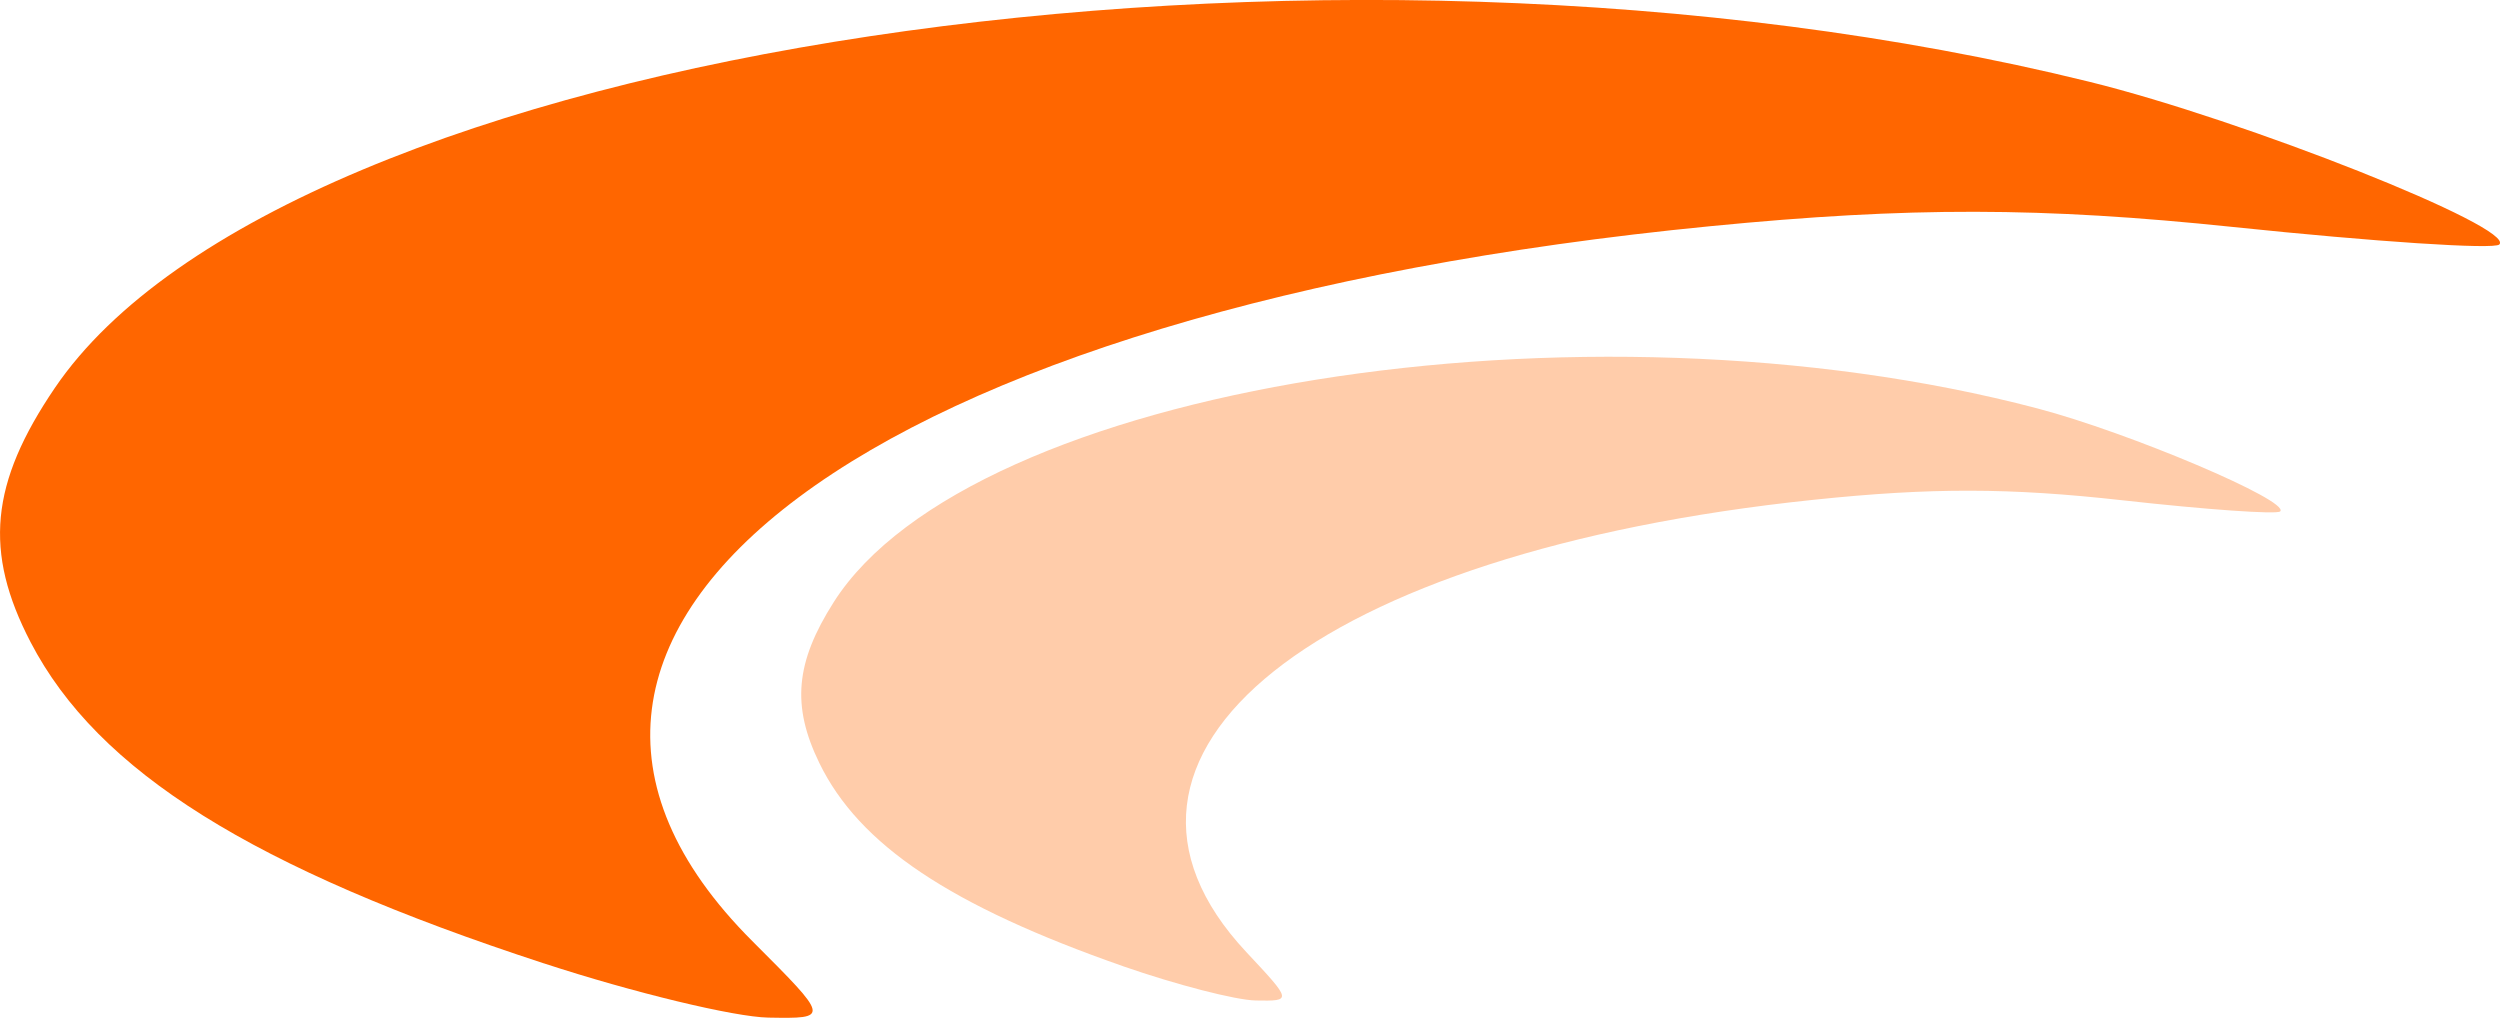
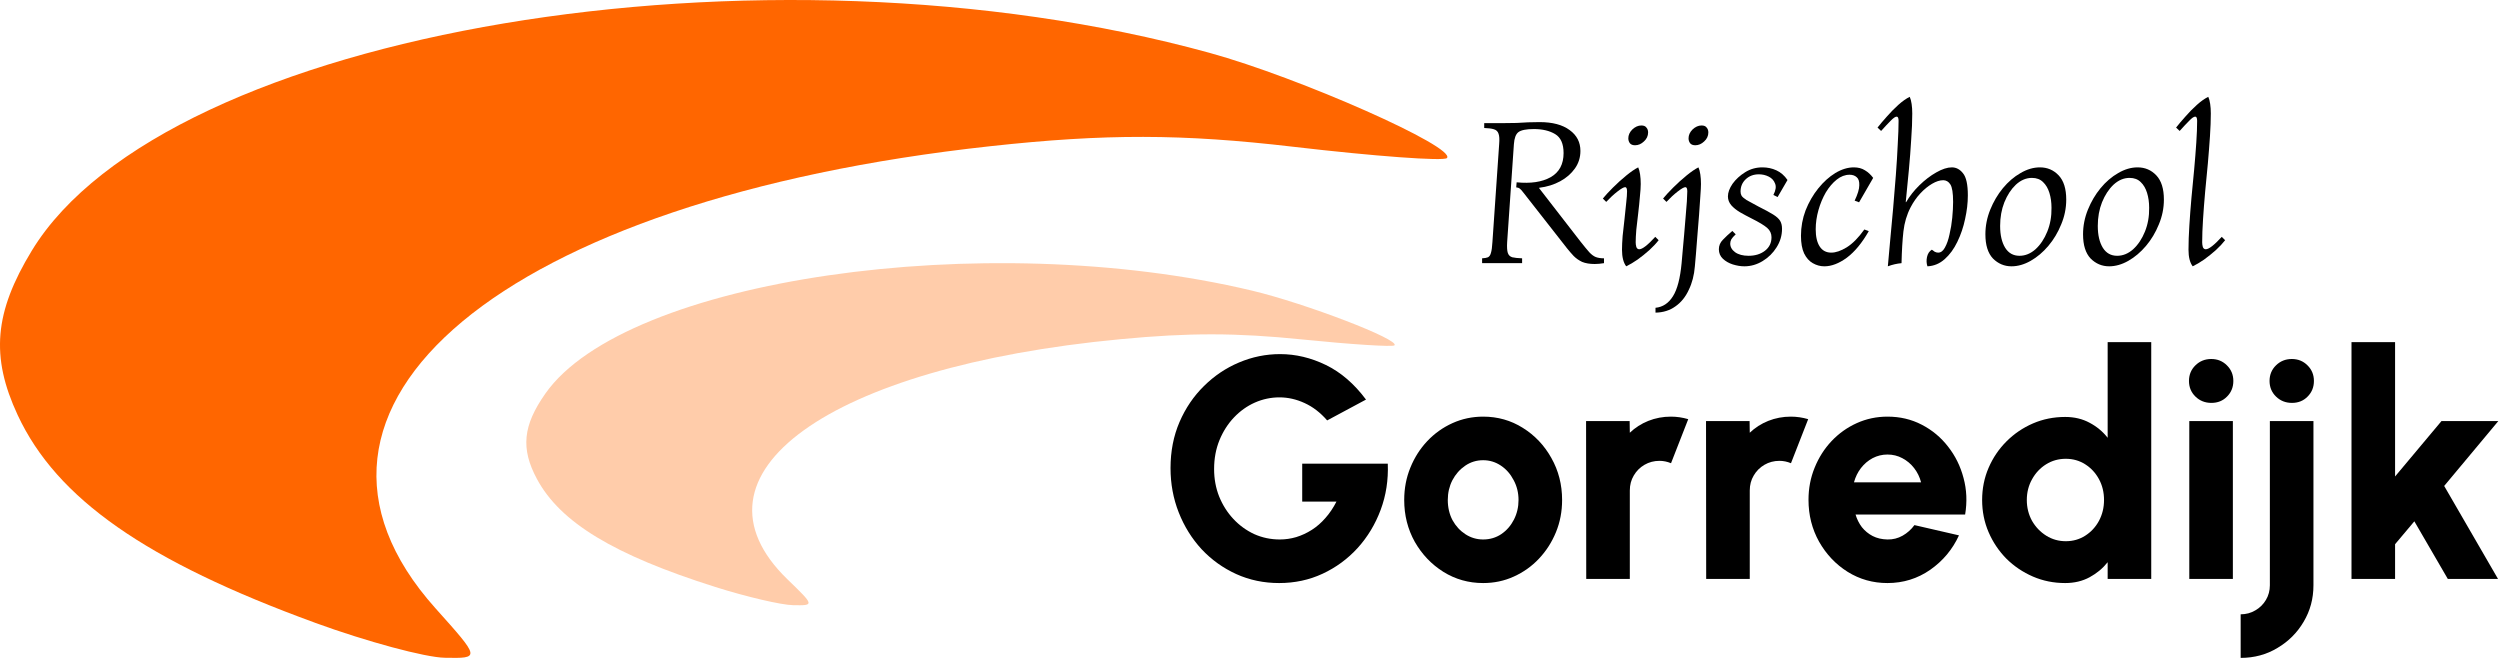
- <svg xmlns="http://www.w3.org/2000/svg" viewBox="0 0 28.466 11.589" version="1.1">
-   <g transform="translate(-93.8297,-140.5061)">
-     <path style="fill:#ff6600;stroke-width:0.265" d="m 100.024,151.476 c -3.323,-1.085 -5.08,-2.185 -5.846,-3.658 -0.535,-1.029 -0.461,-1.81 0.277,-2.896 2.631,-3.872 14.407,-5.644 23.164,-3.485 1.766,0.435 4.859,1.663 4.669,1.853 -0.059,0.059 -1.421,-0.031 -3.028,-0.199 -2.179,-0.228 -3.69,-0.231 -5.949,-0.01 -9.583,0.936 -14.474,4.583 -10.916,8.14 0.884,0.884 0.884,0.884 0.183,0.872 -0.386,-0.007 -1.535,-0.284 -2.553,-0.617 z" id="path179" />
-     <path style="fill:#ffccaa;stroke-width:0.162" d="m 106.618,151.508 c -1.966,-0.687 -3.006,-1.382 -3.459,-2.314 -0.317,-0.651 -0.273,-1.145 0.164,-1.832 1.557,-2.449 8.526,-3.57 13.707,-2.205 1.045,0.275 2.876,1.052 2.763,1.172 -0.035,0.037 -0.841,-0.02 -1.792,-0.126 -1.29,-0.144 -2.184,-0.146 -3.521,-0.006 -5.671,0.592 -8.565,2.899 -6.46,5.149 0.523,0.559 0.523,0.559 0.108,0.552 -0.228,-0.004 -0.908,-0.18 -1.511,-0.39 z" id="path179-1" />
-   </g>
+ <svg xmlns="http://www.w3.org/2000/svg" width="95" height="25" viewBox="0 0 95 25" fill="none">
+   <path d="M27.18 22.305C23.329 21.087 21.292 19.854 20.404 18.202C19.783 17.048 19.869 16.172 20.725 14.954C23.775 10.611 37.426 8.623 47.578 11.044C49.625 11.533 53.211 12.91 52.99 13.123C52.922 13.189 51.343 13.088 49.48 12.899C46.954 12.643 45.202 12.641 42.584 12.889C31.475 13.938 25.805 18.029 29.928 22.019C30.953 23.011 30.953 23.011 30.14 22.997C29.693 22.99 28.361 22.678 27.18 22.305Z" fill="#FFCCAA" />
+   <path d="M11.967 23.663C5.548 21.322 2.153 18.95 0.672 15.773C-0.362 13.553 -0.218 11.869 1.208 9.526C6.291 1.175 29.044 -2.647 45.962 2.008C49.375 2.947 55.351 5.595 54.984 6.006C54.87 6.132 52.238 5.939 49.134 5.576C44.923 5.084 42.004 5.078 37.639 5.555C19.125 7.574 9.675 15.441 16.547 23.114C18.255 25.02 18.255 25.02 16.901 24.995C16.155 24.981 13.936 24.382 11.967 23.664V23.663Z" fill="#FF6600" />
+   <path d="M60.6 10.032C60.408 10.032 60.248 10.005 60.12 9.952C59.997 9.893 59.891 9.819 59.8 9.728C59.715 9.637 59.629 9.539 59.544 9.432L57.896 7.328C57.837 7.248 57.789 7.195 57.752 7.168C57.72 7.141 57.675 7.125 57.616 7.12L57.632 6.928C58.165 6.981 58.595 6.917 58.92 6.736C59.251 6.549 59.416 6.243 59.416 5.816C59.416 5.464 59.309 5.224 59.096 5.096C58.883 4.968 58.613 4.904 58.288 4.904C57.995 4.904 57.797 4.944 57.696 5.024C57.6 5.099 57.544 5.251 57.528 5.48L57.272 9.2C57.261 9.387 57.269 9.523 57.296 9.608C57.323 9.693 57.379 9.749 57.464 9.776C57.555 9.797 57.68 9.811 57.84 9.816V10H56.32V9.816C56.421 9.811 56.496 9.797 56.544 9.776C56.597 9.749 56.635 9.693 56.656 9.608C56.683 9.523 56.701 9.387 56.712 9.2L56.968 5.48C56.984 5.293 56.976 5.16 56.944 5.08C56.917 4.995 56.859 4.939 56.768 4.912C56.683 4.885 56.56 4.869 56.4 4.864V4.68H57.048C57.277 4.68 57.472 4.677 57.632 4.672C57.792 4.661 57.939 4.653 58.072 4.648C58.211 4.643 58.355 4.64 58.504 4.64C58.995 4.64 59.376 4.741 59.648 4.944C59.92 5.141 60.056 5.405 60.056 5.736C60.056 5.981 59.987 6.203 59.848 6.4C59.709 6.597 59.523 6.76 59.288 6.888C59.053 7.016 58.787 7.099 58.488 7.136V7.152L60.056 9.176C60.195 9.352 60.307 9.488 60.392 9.584C60.477 9.675 60.56 9.736 60.64 9.768C60.725 9.8 60.829 9.816 60.952 9.816V10C60.888 10.011 60.827 10.019 60.768 10.024C60.709 10.029 60.653 10.032 60.6 10.032Z" fill="black" />
+   <path d="M61.796 10.12C61.69 9.981 61.636 9.771 61.636 9.488C61.636 9.349 61.644 9.176 61.66 8.968C61.681 8.76 61.706 8.544 61.732 8.32C61.759 8.096 61.78 7.891 61.796 7.704C61.818 7.517 61.828 7.373 61.828 7.272C61.828 7.165 61.804 7.112 61.756 7.112C61.703 7.112 61.604 7.168 61.46 7.28C61.316 7.392 61.175 7.523 61.036 7.672L60.908 7.544C61.004 7.427 61.132 7.288 61.292 7.128C61.452 6.968 61.62 6.816 61.796 6.672C61.972 6.528 62.124 6.424 62.252 6.36C62.284 6.429 62.308 6.52 62.324 6.632C62.34 6.739 62.348 6.859 62.348 6.992C62.348 7.109 62.337 7.269 62.316 7.472C62.3 7.669 62.279 7.88 62.252 8.104C62.225 8.323 62.202 8.531 62.18 8.728C62.164 8.925 62.156 9.085 62.156 9.208C62.156 9.267 62.164 9.325 62.18 9.384C62.202 9.443 62.239 9.472 62.292 9.472C62.41 9.472 62.612 9.315 62.9 9L63.028 9.128C62.938 9.245 62.82 9.371 62.676 9.504C62.532 9.632 62.383 9.752 62.228 9.864C62.074 9.971 61.929 10.056 61.796 10.12ZM62.132 5.52C62.047 5.52 61.983 5.496 61.94 5.448C61.898 5.395 61.876 5.331 61.876 5.256C61.876 5.133 61.927 5.021 62.028 4.92C62.135 4.819 62.249 4.768 62.372 4.768C62.463 4.768 62.527 4.795 62.564 4.848C62.607 4.896 62.628 4.957 62.628 5.032C62.628 5.165 62.575 5.28 62.468 5.376C62.367 5.472 62.255 5.52 62.132 5.52Z" fill="black" />
+   <path d="M62.909 11.88V11.696C63.186 11.669 63.407 11.523 63.573 11.256C63.738 10.995 63.847 10.576 63.901 10C63.911 9.888 63.925 9.736 63.941 9.544C63.957 9.352 63.975 9.144 63.997 8.92C64.018 8.691 64.037 8.467 64.053 8.248C64.074 8.024 64.09 7.827 64.101 7.656C64.112 7.48 64.117 7.352 64.117 7.272C64.117 7.165 64.093 7.112 64.045 7.112C63.992 7.112 63.893 7.168 63.749 7.28C63.605 7.392 63.464 7.523 63.325 7.672L63.197 7.544C63.293 7.427 63.421 7.288 63.581 7.128C63.741 6.968 63.909 6.816 64.085 6.672C64.261 6.528 64.413 6.424 64.541 6.36C64.573 6.429 64.597 6.52 64.613 6.632C64.629 6.739 64.637 6.859 64.637 6.992C64.637 7.088 64.629 7.243 64.613 7.456C64.602 7.664 64.586 7.899 64.565 8.16C64.543 8.421 64.522 8.685 64.501 8.952C64.48 9.213 64.461 9.451 64.445 9.664C64.429 9.872 64.415 10.024 64.405 10.12C64.378 10.456 64.301 10.755 64.173 11.016C64.05 11.283 63.882 11.491 63.669 11.64C63.456 11.795 63.202 11.875 62.909 11.88ZM64.421 5.52C64.335 5.52 64.272 5.496 64.229 5.448C64.186 5.395 64.165 5.331 64.165 5.256C64.165 5.133 64.216 5.021 64.317 4.92C64.424 4.819 64.538 4.768 64.661 4.768C64.751 4.768 64.816 4.795 64.853 4.848C64.895 4.896 64.917 4.957 64.917 5.032C64.917 5.165 64.864 5.28 64.757 5.376C64.656 5.472 64.543 5.52 64.421 5.52Z" fill="black" />
+   <path d="M66.285 10.12C66.147 10.12 66 10.096 65.845 10.048C65.696 10 65.57 9.928 65.469 9.832C65.368 9.736 65.317 9.616 65.317 9.472C65.317 9.333 65.368 9.213 65.469 9.112C65.57 9.005 65.691 8.893 65.829 8.776L65.957 8.904C65.877 8.979 65.821 9.043 65.789 9.096C65.763 9.149 65.749 9.203 65.749 9.256C65.749 9.384 65.811 9.493 65.933 9.584C66.061 9.675 66.232 9.72 66.445 9.72C66.696 9.72 66.904 9.656 67.069 9.528C67.234 9.4 67.317 9.229 67.317 9.016C67.317 8.877 67.264 8.76 67.157 8.664C67.05 8.568 66.848 8.445 66.549 8.296C66.4 8.221 66.256 8.144 66.117 8.064C65.984 7.984 65.874 7.896 65.789 7.8C65.704 7.699 65.661 7.587 65.661 7.464C65.661 7.315 65.72 7.155 65.837 6.984C65.96 6.813 66.12 6.667 66.317 6.544C66.514 6.421 66.733 6.36 66.973 6.36C67.16 6.36 67.336 6.397 67.501 6.472C67.666 6.547 67.808 6.669 67.925 6.84L67.549 7.488L67.389 7.408C67.48 7.232 67.501 7.088 67.453 6.976C67.41 6.859 67.331 6.771 67.213 6.712C67.096 6.653 66.971 6.624 66.837 6.624C66.635 6.624 66.466 6.688 66.333 6.816C66.205 6.939 66.141 7.093 66.141 7.28C66.141 7.339 66.154 7.392 66.181 7.44C66.208 7.483 66.269 7.536 66.365 7.6C66.466 7.659 66.618 7.741 66.821 7.848C67.067 7.971 67.253 8.072 67.381 8.152C67.509 8.232 67.597 8.312 67.645 8.392C67.693 8.472 67.717 8.573 67.717 8.696C67.717 8.947 67.648 9.181 67.509 9.4C67.376 9.613 67.2 9.787 66.981 9.92C66.763 10.053 66.531 10.12 66.285 10.12Z" fill="black" />
+   <path d="M69.325 10.12C69.17 10.12 69.024 10.08 68.885 10C68.752 9.925 68.642 9.803 68.557 9.632C68.477 9.461 68.437 9.237 68.437 8.96C68.437 8.624 68.496 8.301 68.613 7.992C68.736 7.683 68.896 7.405 69.093 7.16C69.29 6.915 69.506 6.72 69.741 6.576C69.981 6.432 70.216 6.36 70.445 6.36C70.61 6.36 70.752 6.397 70.869 6.472C70.986 6.541 71.09 6.637 71.181 6.76L70.645 7.688L70.477 7.624C70.594 7.379 70.653 7.184 70.653 7.04C70.658 6.896 70.626 6.795 70.557 6.736C70.488 6.672 70.397 6.64 70.285 6.64C70.114 6.64 69.952 6.701 69.797 6.824C69.642 6.947 69.504 7.109 69.381 7.312C69.264 7.515 69.17 7.739 69.101 7.984C69.032 8.229 68.997 8.472 68.997 8.712C68.997 8.995 69.048 9.213 69.149 9.368C69.25 9.523 69.397 9.6 69.589 9.6C69.76 9.6 69.954 9.533 70.173 9.4C70.397 9.261 70.621 9.035 70.845 8.72L71.013 8.784C70.757 9.232 70.48 9.568 70.181 9.792C69.882 10.011 69.597 10.12 69.325 10.12Z" fill="black" />
+   <path d="M71.738 10.12C71.765 9.848 71.794 9.523 71.826 9.144C71.864 8.76 71.901 8.355 71.938 7.928C71.975 7.501 72.01 7.077 72.042 6.656C72.074 6.235 72.098 5.845 72.114 5.488C72.135 5.125 72.146 4.827 72.146 4.592C72.146 4.485 72.122 4.432 72.074 4.432C72.021 4.432 71.944 4.485 71.842 4.592C71.741 4.693 71.621 4.821 71.482 4.976L71.346 4.848C71.442 4.725 71.559 4.587 71.698 4.432C71.837 4.272 71.984 4.123 72.138 3.984C72.293 3.845 72.437 3.744 72.57 3.68C72.602 3.749 72.626 3.84 72.642 3.952C72.658 4.059 72.666 4.179 72.666 4.312C72.666 4.6 72.653 4.928 72.626 5.296C72.605 5.659 72.576 6.043 72.538 6.448C72.501 6.853 72.461 7.264 72.418 7.68H72.434C72.567 7.451 72.736 7.237 72.938 7.04C73.146 6.837 73.359 6.675 73.578 6.552C73.802 6.424 73.999 6.36 74.17 6.36C74.335 6.36 74.477 6.435 74.594 6.584C74.717 6.733 74.778 7.013 74.778 7.424C74.778 7.712 74.743 8.011 74.674 8.32C74.61 8.629 74.511 8.92 74.378 9.192C74.25 9.459 74.09 9.677 73.898 9.848C73.706 10.019 73.487 10.109 73.242 10.12C73.205 10.008 73.2 9.891 73.226 9.768C73.253 9.64 73.314 9.547 73.41 9.488C73.442 9.515 73.48 9.541 73.522 9.568C73.565 9.589 73.608 9.6 73.65 9.6C73.751 9.6 73.837 9.536 73.906 9.408C73.981 9.275 74.04 9.107 74.082 8.904C74.13 8.701 74.165 8.491 74.186 8.272C74.207 8.053 74.218 7.853 74.218 7.672C74.218 7.336 74.183 7.115 74.114 7.008C74.045 6.901 73.954 6.848 73.842 6.848C73.714 6.848 73.573 6.893 73.418 6.984C73.263 7.075 73.114 7.197 72.97 7.352C72.826 7.507 72.704 7.683 72.602 7.88C72.458 8.157 72.368 8.461 72.33 8.792C72.293 9.123 72.269 9.525 72.258 10C72.082 10.016 71.909 10.056 71.738 10.12Z" fill="black" />
+   <path d="M76.437 10.12C76.165 10.12 75.93 10.021 75.733 9.824C75.541 9.621 75.445 9.315 75.445 8.904C75.445 8.584 75.506 8.272 75.629 7.968C75.752 7.664 75.912 7.392 76.109 7.152C76.312 6.907 76.536 6.715 76.781 6.576C77.026 6.432 77.272 6.36 77.517 6.36C77.8 6.36 78.037 6.461 78.229 6.664C78.421 6.867 78.517 7.173 78.517 7.584C78.517 7.909 78.453 8.224 78.325 8.528C78.202 8.832 78.04 9.104 77.837 9.344C77.634 9.584 77.41 9.773 77.165 9.912C76.92 10.051 76.677 10.12 76.437 10.12ZM76.741 9.72C76.96 9.72 77.162 9.637 77.349 9.472C77.536 9.301 77.685 9.077 77.797 8.8C77.909 8.523 77.962 8.221 77.957 7.896C77.957 7.688 77.93 7.499 77.877 7.328C77.824 7.157 77.744 7.021 77.637 6.92C77.53 6.813 77.389 6.76 77.213 6.76C76.994 6.76 76.792 6.845 76.605 7.016C76.424 7.187 76.277 7.411 76.165 7.688C76.058 7.96 76.005 8.259 76.005 8.584C76.005 8.931 76.069 9.208 76.197 9.416C76.325 9.619 76.506 9.72 76.741 9.72Z" fill="black" />
+   <path d="M80.148 10.12C79.876 10.12 79.641 10.021 79.444 9.824C79.252 9.621 79.156 9.315 79.156 8.904C79.156 8.584 79.217 8.272 79.34 7.968C79.463 7.664 79.623 7.392 79.82 7.152C80.023 6.907 80.247 6.715 80.492 6.576C80.737 6.432 80.983 6.36 81.228 6.36C81.511 6.36 81.748 6.461 81.94 6.664C82.132 6.867 82.228 7.173 82.228 7.584C82.228 7.909 82.164 8.224 82.036 8.528C81.913 8.832 81.751 9.104 81.548 9.344C81.345 9.584 81.121 9.773 80.876 9.912C80.631 10.051 80.388 10.12 80.148 10.12ZM80.452 9.72C80.671 9.72 80.873 9.637 81.06 9.472C81.247 9.301 81.396 9.077 81.508 8.8C81.62 8.523 81.673 8.221 81.668 7.896C81.668 7.688 81.641 7.499 81.588 7.328C81.535 7.157 81.455 7.021 81.348 6.92C81.241 6.813 81.1 6.76 80.924 6.76C80.705 6.76 80.503 6.845 80.316 7.016C80.135 7.187 79.988 7.411 79.876 7.688C79.769 7.96 79.716 8.259 79.716 8.584C79.716 8.931 79.78 9.208 79.908 9.416C80.036 9.619 80.217 9.72 80.452 9.72Z" fill="black" />
+   <path d="M83.323 10.12C83.216 9.981 83.163 9.771 83.163 9.488C83.163 9.216 83.174 8.912 83.195 8.576C83.216 8.235 83.243 7.883 83.275 7.52C83.312 7.152 83.347 6.789 83.379 6.432C83.411 6.075 83.438 5.739 83.459 5.424C83.48 5.104 83.491 4.827 83.491 4.592C83.491 4.485 83.467 4.432 83.419 4.432C83.365 4.432 83.288 4.485 83.187 4.592C83.085 4.693 82.966 4.821 82.827 4.976L82.691 4.848C82.787 4.725 82.904 4.587 83.043 4.432C83.181 4.272 83.328 4.123 83.483 3.984C83.638 3.845 83.781 3.744 83.915 3.68C83.947 3.749 83.971 3.84 83.987 3.952C84.003 4.059 84.011 4.179 84.011 4.312C84.011 4.563 84 4.851 83.979 5.176C83.957 5.501 83.931 5.845 83.899 6.208C83.867 6.571 83.832 6.933 83.795 7.296C83.763 7.659 83.736 8.005 83.715 8.336C83.694 8.661 83.683 8.952 83.683 9.208C83.683 9.267 83.691 9.325 83.707 9.384C83.728 9.443 83.766 9.472 83.819 9.472C83.936 9.472 84.139 9.315 84.427 9L84.555 9.128C84.464 9.245 84.347 9.371 84.203 9.504C84.059 9.632 83.909 9.752 83.755 9.864C83.6 9.971 83.456 10.056 83.323 10.12Z" fill="black" />
+   <path d="M48.608 22.156C48.024 22.156 47.48 22.042 46.976 21.814C46.476 21.586 46.038 21.272 45.662 20.872C45.29 20.468 45 20.002 44.792 19.474C44.584 18.946 44.48 18.384 44.48 17.788C44.48 17.148 44.594 16.564 44.822 16.036C45.05 15.508 45.36 15.052 45.752 14.668C46.144 14.28 46.588 13.982 47.084 13.774C47.584 13.562 48.104 13.456 48.644 13.456C49.236 13.456 49.816 13.594 50.384 13.87C50.952 14.146 51.46 14.584 51.908 15.184L50.432 15.976C50.176 15.68 49.89 15.46 49.574 15.316C49.262 15.172 48.944 15.1 48.62 15.1C48.296 15.1 47.984 15.166 47.684 15.298C47.388 15.43 47.124 15.618 46.892 15.862C46.66 16.106 46.476 16.394 46.34 16.726C46.204 17.058 46.136 17.424 46.136 17.824C46.136 18.196 46.2 18.544 46.328 18.868C46.46 19.192 46.64 19.476 46.868 19.72C47.096 19.964 47.36 20.156 47.66 20.296C47.964 20.432 48.288 20.5 48.632 20.5C48.844 20.5 49.052 20.47 49.256 20.41C49.464 20.346 49.662 20.254 49.85 20.134C50.038 20.014 50.21 19.864 50.366 19.684C50.526 19.504 50.666 19.296 50.786 19.06H49.484V17.62H52.736C52.76 18.24 52.67 18.824 52.466 19.372C52.262 19.92 51.97 20.404 51.59 20.824C51.21 21.24 50.766 21.566 50.258 21.802C49.75 22.038 49.2 22.156 48.608 22.156Z" fill="black" />
+   <path d="M56.36 22.156C55.808 22.156 55.304 22.014 54.848 21.73C54.396 21.446 54.034 21.066 53.762 20.59C53.494 20.11 53.36 19.58 53.36 19C53.36 18.56 53.438 18.15 53.594 17.77C53.75 17.386 53.964 17.05 54.236 16.762C54.512 16.47 54.832 16.242 55.196 16.078C55.56 15.914 55.948 15.832 56.36 15.832C56.912 15.832 57.414 15.974 57.866 16.258C58.322 16.542 58.684 16.924 58.952 17.404C59.224 17.884 59.36 18.416 59.36 19C59.36 19.436 59.282 19.844 59.126 20.224C58.97 20.604 58.754 20.94 58.478 21.232C58.206 21.52 57.888 21.746 57.524 21.91C57.164 22.074 56.776 22.156 56.36 22.156ZM56.36 20.5C56.616 20.5 56.846 20.432 57.05 20.296C57.254 20.156 57.414 19.972 57.53 19.744C57.646 19.516 57.704 19.268 57.704 19C57.704 18.724 57.642 18.472 57.518 18.244C57.398 18.012 57.236 17.828 57.032 17.692C56.828 17.556 56.604 17.488 56.36 17.488C56.108 17.488 55.88 17.558 55.676 17.698C55.472 17.838 55.31 18.022 55.19 18.25C55.074 18.478 55.016 18.728 55.016 19C55.016 19.284 55.076 19.54 55.196 19.768C55.32 19.992 55.484 20.17 55.688 20.302C55.892 20.434 56.116 20.5 56.36 20.5Z" fill="black" />
+   <path d="M60.277 22L60.271 16H61.927L61.933 16.444C62.133 16.252 62.367 16.102 62.635 15.994C62.907 15.886 63.193 15.832 63.493 15.832C63.713 15.832 63.933 15.864 64.153 15.928L63.499 17.602C63.355 17.542 63.209 17.512 63.061 17.512C62.853 17.512 62.663 17.562 62.491 17.662C62.319 17.762 62.183 17.898 62.083 18.07C61.983 18.238 61.933 18.428 61.933 18.64V22H60.277Z" fill="black" />
+   <path d="M64.835 22L64.829 16H66.485L66.491 16.444C66.691 16.252 66.925 16.102 67.193 15.994C67.465 15.886 67.751 15.832 68.051 15.832C68.271 15.832 68.491 15.864 68.711 15.928L68.057 17.602C67.913 17.542 67.767 17.512 67.619 17.512C67.411 17.512 67.221 17.562 67.049 17.662C66.877 17.762 66.741 17.898 66.641 18.07C66.541 18.238 66.491 18.428 66.491 18.64V22H64.835Z" fill="black" />
+   <path d="M71.723 22.156C71.171 22.156 70.667 22.014 70.211 21.73C69.759 21.446 69.397 21.064 69.125 20.584C68.857 20.104 68.723 19.574 68.723 18.994C68.723 18.558 68.801 18.15 68.957 17.77C69.113 17.386 69.327 17.05 69.599 16.762C69.875 16.47 70.195 16.242 70.559 16.078C70.923 15.914 71.311 15.832 71.723 15.832C72.199 15.832 72.633 15.934 73.025 16.138C73.421 16.342 73.755 16.62 74.027 16.972C74.303 17.324 74.499 17.722 74.615 18.166C74.735 18.61 74.755 19.072 74.675 19.552H70.511C70.563 19.728 70.643 19.888 70.751 20.032C70.863 20.172 70.999 20.284 71.159 20.368C71.323 20.452 71.511 20.496 71.723 20.5C71.931 20.504 72.123 20.456 72.299 20.356C72.475 20.256 72.625 20.122 72.749 19.954L74.441 20.344C74.197 20.876 73.833 21.312 73.349 21.652C72.865 21.988 72.323 22.156 71.723 22.156ZM70.451 18.328H73.001C72.949 18.128 72.861 17.948 72.737 17.788C72.613 17.628 72.463 17.502 72.287 17.41C72.115 17.318 71.927 17.272 71.723 17.272C71.523 17.272 71.335 17.318 71.159 17.41C70.987 17.502 70.839 17.628 70.715 17.788C70.595 17.944 70.507 18.124 70.451 18.328Z" fill="black" />
+   <path d="M80.091 13H81.747V22H80.091V21.364C79.907 21.596 79.679 21.786 79.407 21.934C79.135 22.082 78.825 22.156 78.477 22.156C78.041 22.156 77.633 22.074 77.253 21.91C76.873 21.746 76.537 21.52 76.245 21.232C75.957 20.94 75.731 20.604 75.567 20.224C75.403 19.844 75.321 19.436 75.321 19C75.321 18.564 75.403 18.156 75.567 17.776C75.731 17.396 75.957 17.062 76.245 16.774C76.537 16.482 76.873 16.254 77.253 16.09C77.633 15.926 78.041 15.844 78.477 15.844C78.825 15.844 79.135 15.918 79.407 16.066C79.679 16.21 79.907 16.4 80.091 16.636V13ZM78.501 20.566C78.773 20.566 79.019 20.496 79.239 20.356C79.459 20.216 79.633 20.028 79.761 19.792C79.889 19.552 79.953 19.288 79.953 19C79.953 18.708 79.889 18.444 79.761 18.208C79.633 17.972 79.459 17.784 79.239 17.644C79.019 17.504 78.773 17.434 78.501 17.434C78.225 17.434 77.975 17.504 77.751 17.644C77.527 17.784 77.349 17.974 77.217 18.214C77.085 18.45 77.019 18.712 77.019 19C77.019 19.288 77.085 19.552 77.217 19.792C77.353 20.028 77.533 20.216 77.757 20.356C77.981 20.496 78.229 20.566 78.501 20.566Z" fill="black" />
+   <path d="M83.193 16H84.849V22H83.193V16ZM84.033 15.31C83.793 15.31 83.591 15.23 83.427 15.07C83.263 14.91 83.181 14.712 83.181 14.476C83.181 14.24 83.263 14.042 83.427 13.882C83.591 13.722 83.791 13.642 84.027 13.642C84.263 13.642 84.461 13.722 84.621 13.882C84.785 14.042 84.867 14.24 84.867 14.476C84.867 14.712 84.787 14.91 84.627 15.07C84.471 15.23 84.273 15.31 84.033 15.31Z" fill="black" />
+   <path d="M85.145 25V23.344C85.349 23.344 85.535 23.294 85.703 23.194C85.871 23.098 86.005 22.966 86.105 22.798C86.205 22.63 86.255 22.444 86.255 22.24V16H87.911V22.24C87.911 22.748 87.787 23.21 87.539 23.626C87.295 24.042 86.963 24.374 86.543 24.622C86.127 24.874 85.661 25 85.145 25ZM87.095 15.31C86.855 15.31 86.653 15.23 86.489 15.07C86.325 14.91 86.243 14.712 86.243 14.476C86.243 14.24 86.325 14.042 86.489 13.882C86.653 13.722 86.853 13.642 87.089 13.642C87.325 13.642 87.523 13.722 87.683 13.882C87.847 14.042 87.929 14.24 87.929 14.476C87.929 14.712 87.849 14.91 87.689 15.07C87.533 15.23 87.335 15.31 87.095 15.31Z" fill="black" />
+   <path d="M94.925 22H93.017L91.745 19.81L91.013 20.68V22H89.357V13H91.013V18.106L92.777 16H94.937L92.879 18.466L94.925 22Z" fill="black" />
</svg>
